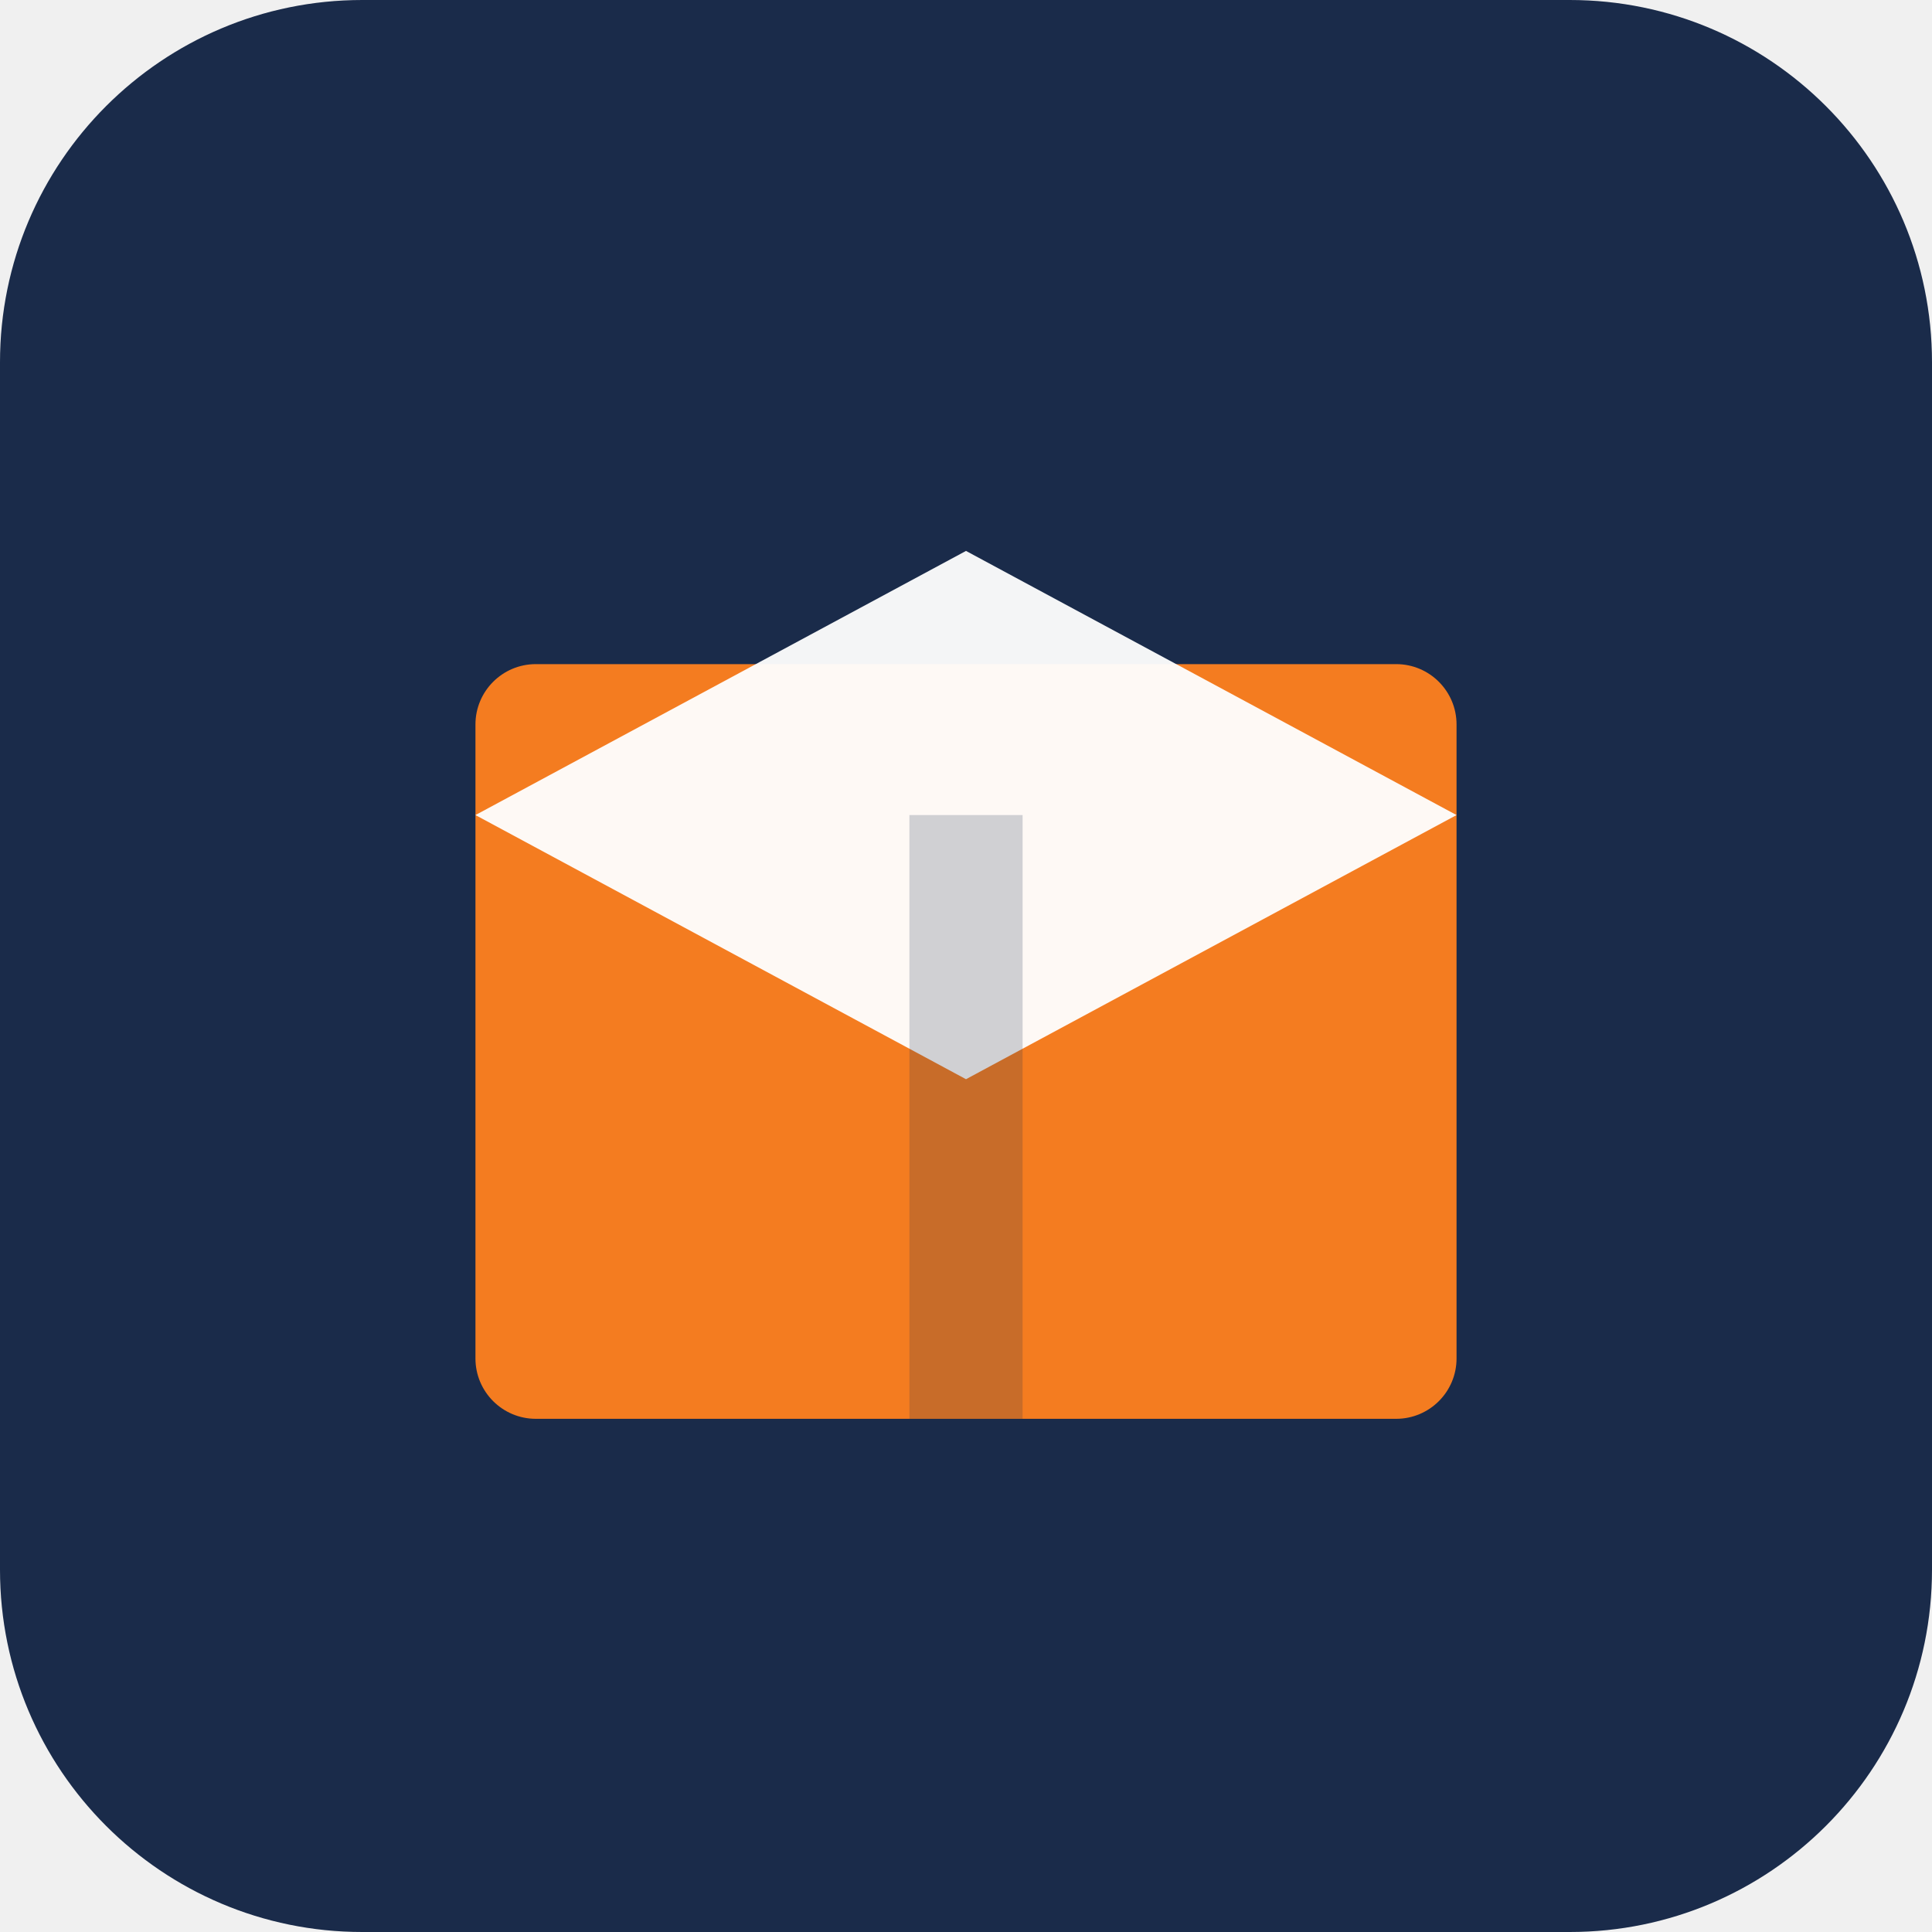
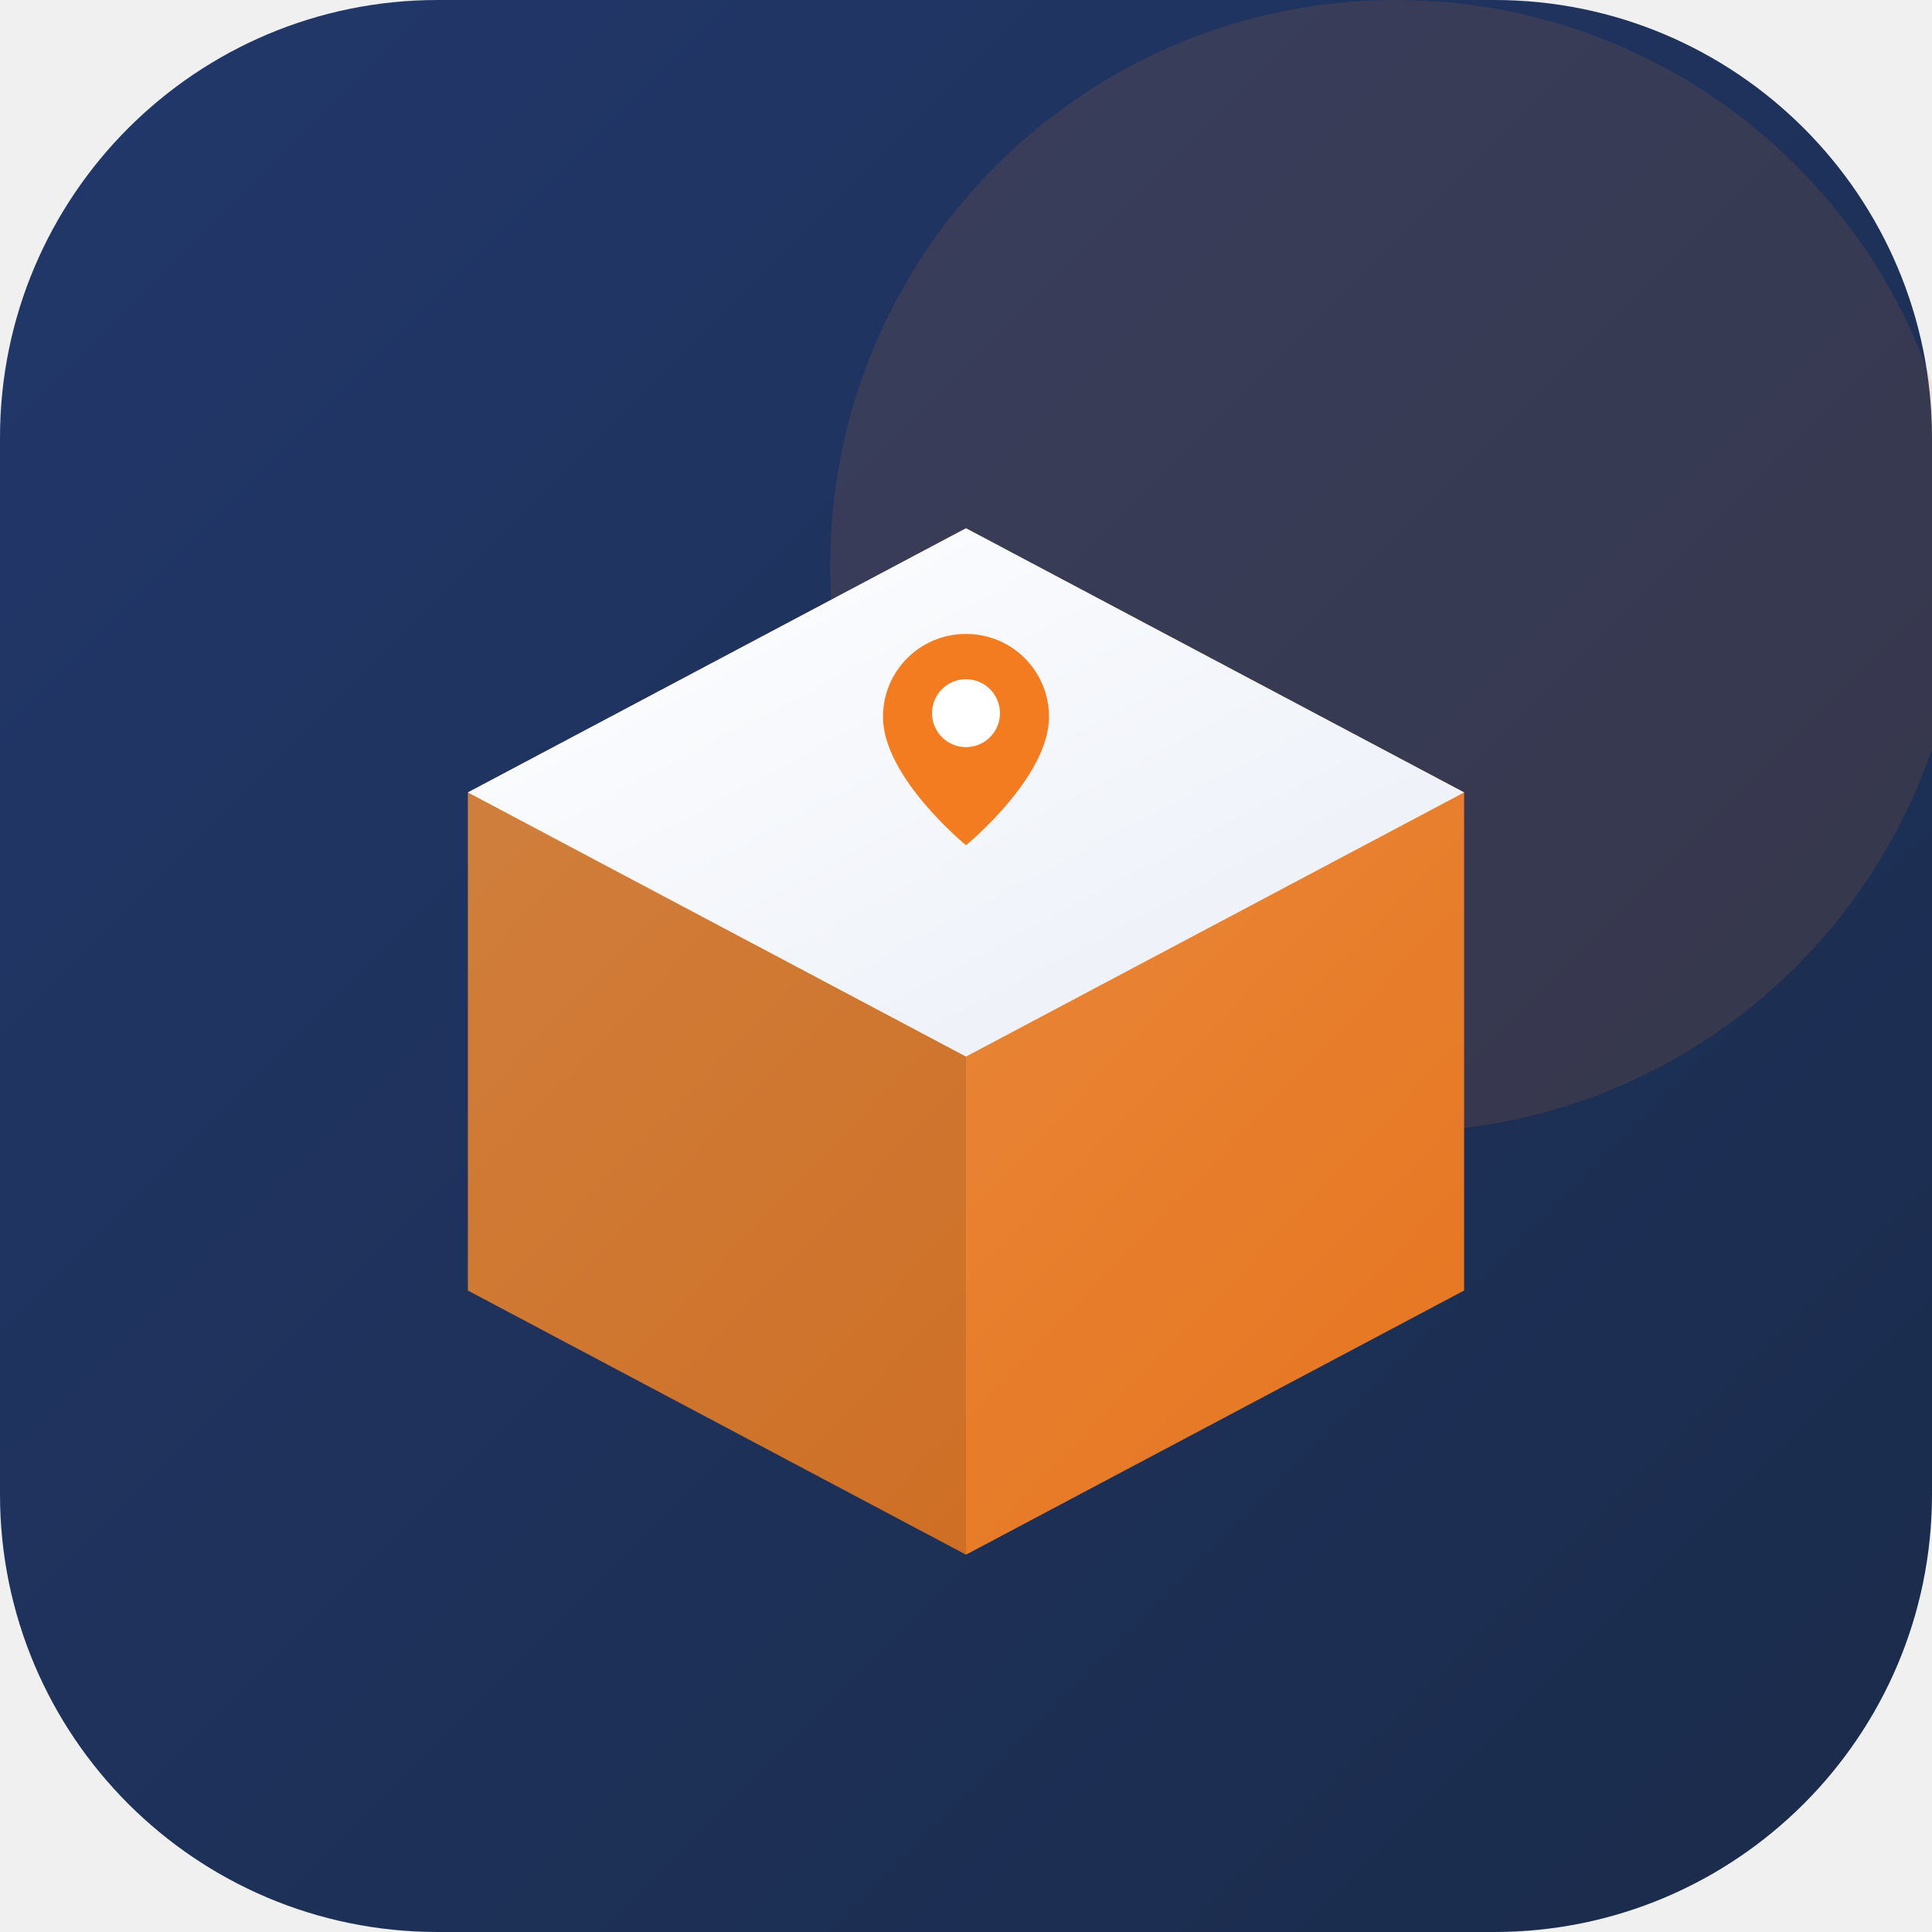
<svg xmlns="http://www.w3.org/2000/svg" viewBox="0 0 512 512" width="512" height="512">
-   <rect width="512" height="512" rx="96" fill="#1A2B4A" />
-   <g transform="translate(106 106)">
-     <rect x="20" y="70" width="260" height="200" rx="16" fill="#F47C20" />
-     <path d="M20 110 L150 40 L280 110 L150 180 Z" fill="#fff" opacity="0.95" />
-     <rect x="135" y="110" width="30" height="160" fill="#1A2B4A" opacity="0.2" />
+   <defs>
+     <linearGradient id="bg" x1="0" y1="0" x2="1" y2="1">
+       <stop offset="0" stop-color="#22386b" />
+       <stop offset="1" stop-color="#1A2B4A" />
+     </linearGradient>
+     <linearGradient id="box" x1="0" y1="0" x2="1" y2="1">
+       <stop offset="0" stop-color="#F89A4E" />
+       <stop offset="1" stop-color="#F47C20" />
+     </linearGradient>
+     <linearGradient id="lid" x1="0" y1="0" x2="1" y2="1">
+       <stop offset="0" stop-color="#ffffff" />
+       <stop offset="1" stop-color="#e9eef7" />
+     </linearGradient>
+   </defs>
+   <rect width="512" height="512" rx="116" fill="url(#bg)" />
+   <circle cx="370" cy="150" r="150" fill="#F47C20" opacity="0.12" />
+   <g transform="translate(116 132)">
+     <path d="M140 8 L272 78 L272 210 L140 280 L8 210 L8 78 Z" fill="url(#box)" />
+     <path d="M8 78 L140 148 L140 280 L8 210 Z" fill="#000" opacity="0.16" />
+     <path d="M140 148 L272 78 L272 210 L140 280 Z" fill="#000" opacity="0.06" />
+     <path d="M8 78 L140 8 L272 78 L140 148 Z" fill="url(#lid)" />
+     <g transform="translate(118 36)" fill="#F47C20">
+       <path d="M22 0 C9.8 0 0 9.8 0 22 C0 38 22 56 22 56 C22 56 44 38 44 22 C44 9.8 34.2 0 22 0 Z" />
+       <circle cx="22" cy="21" r="9" fill="#fff" />
+     </g>
  </g>
</svg>
